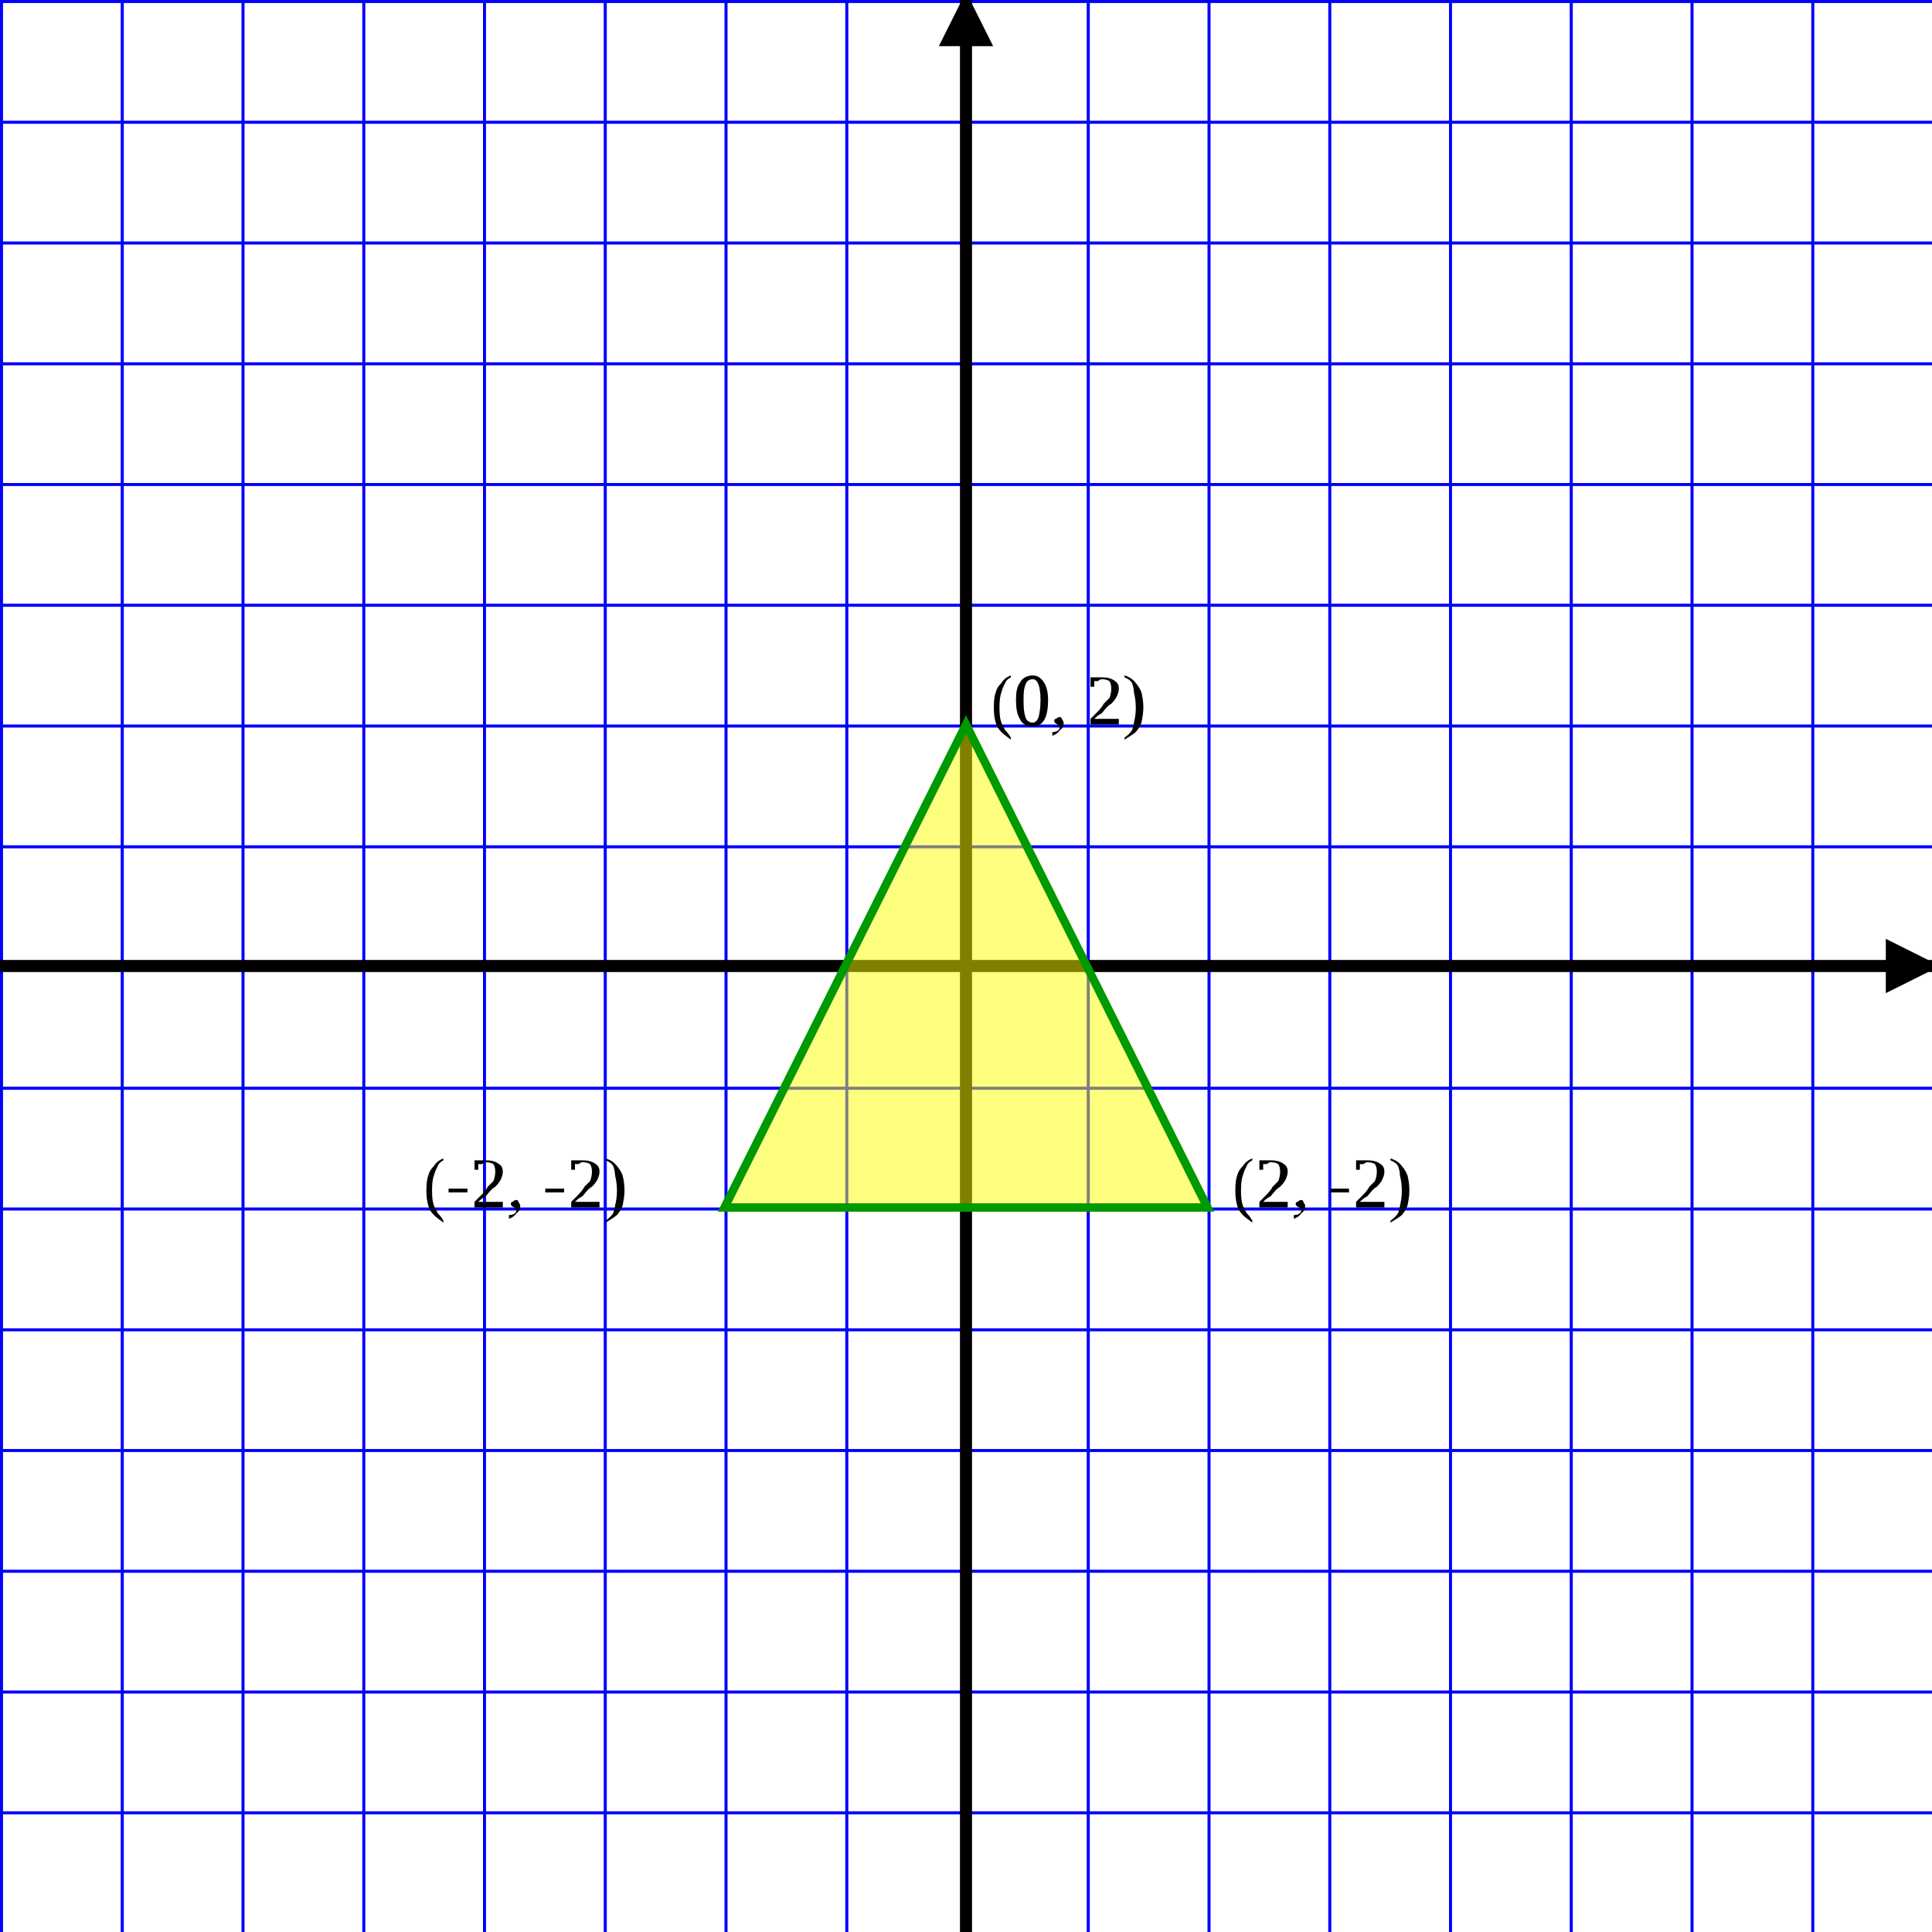
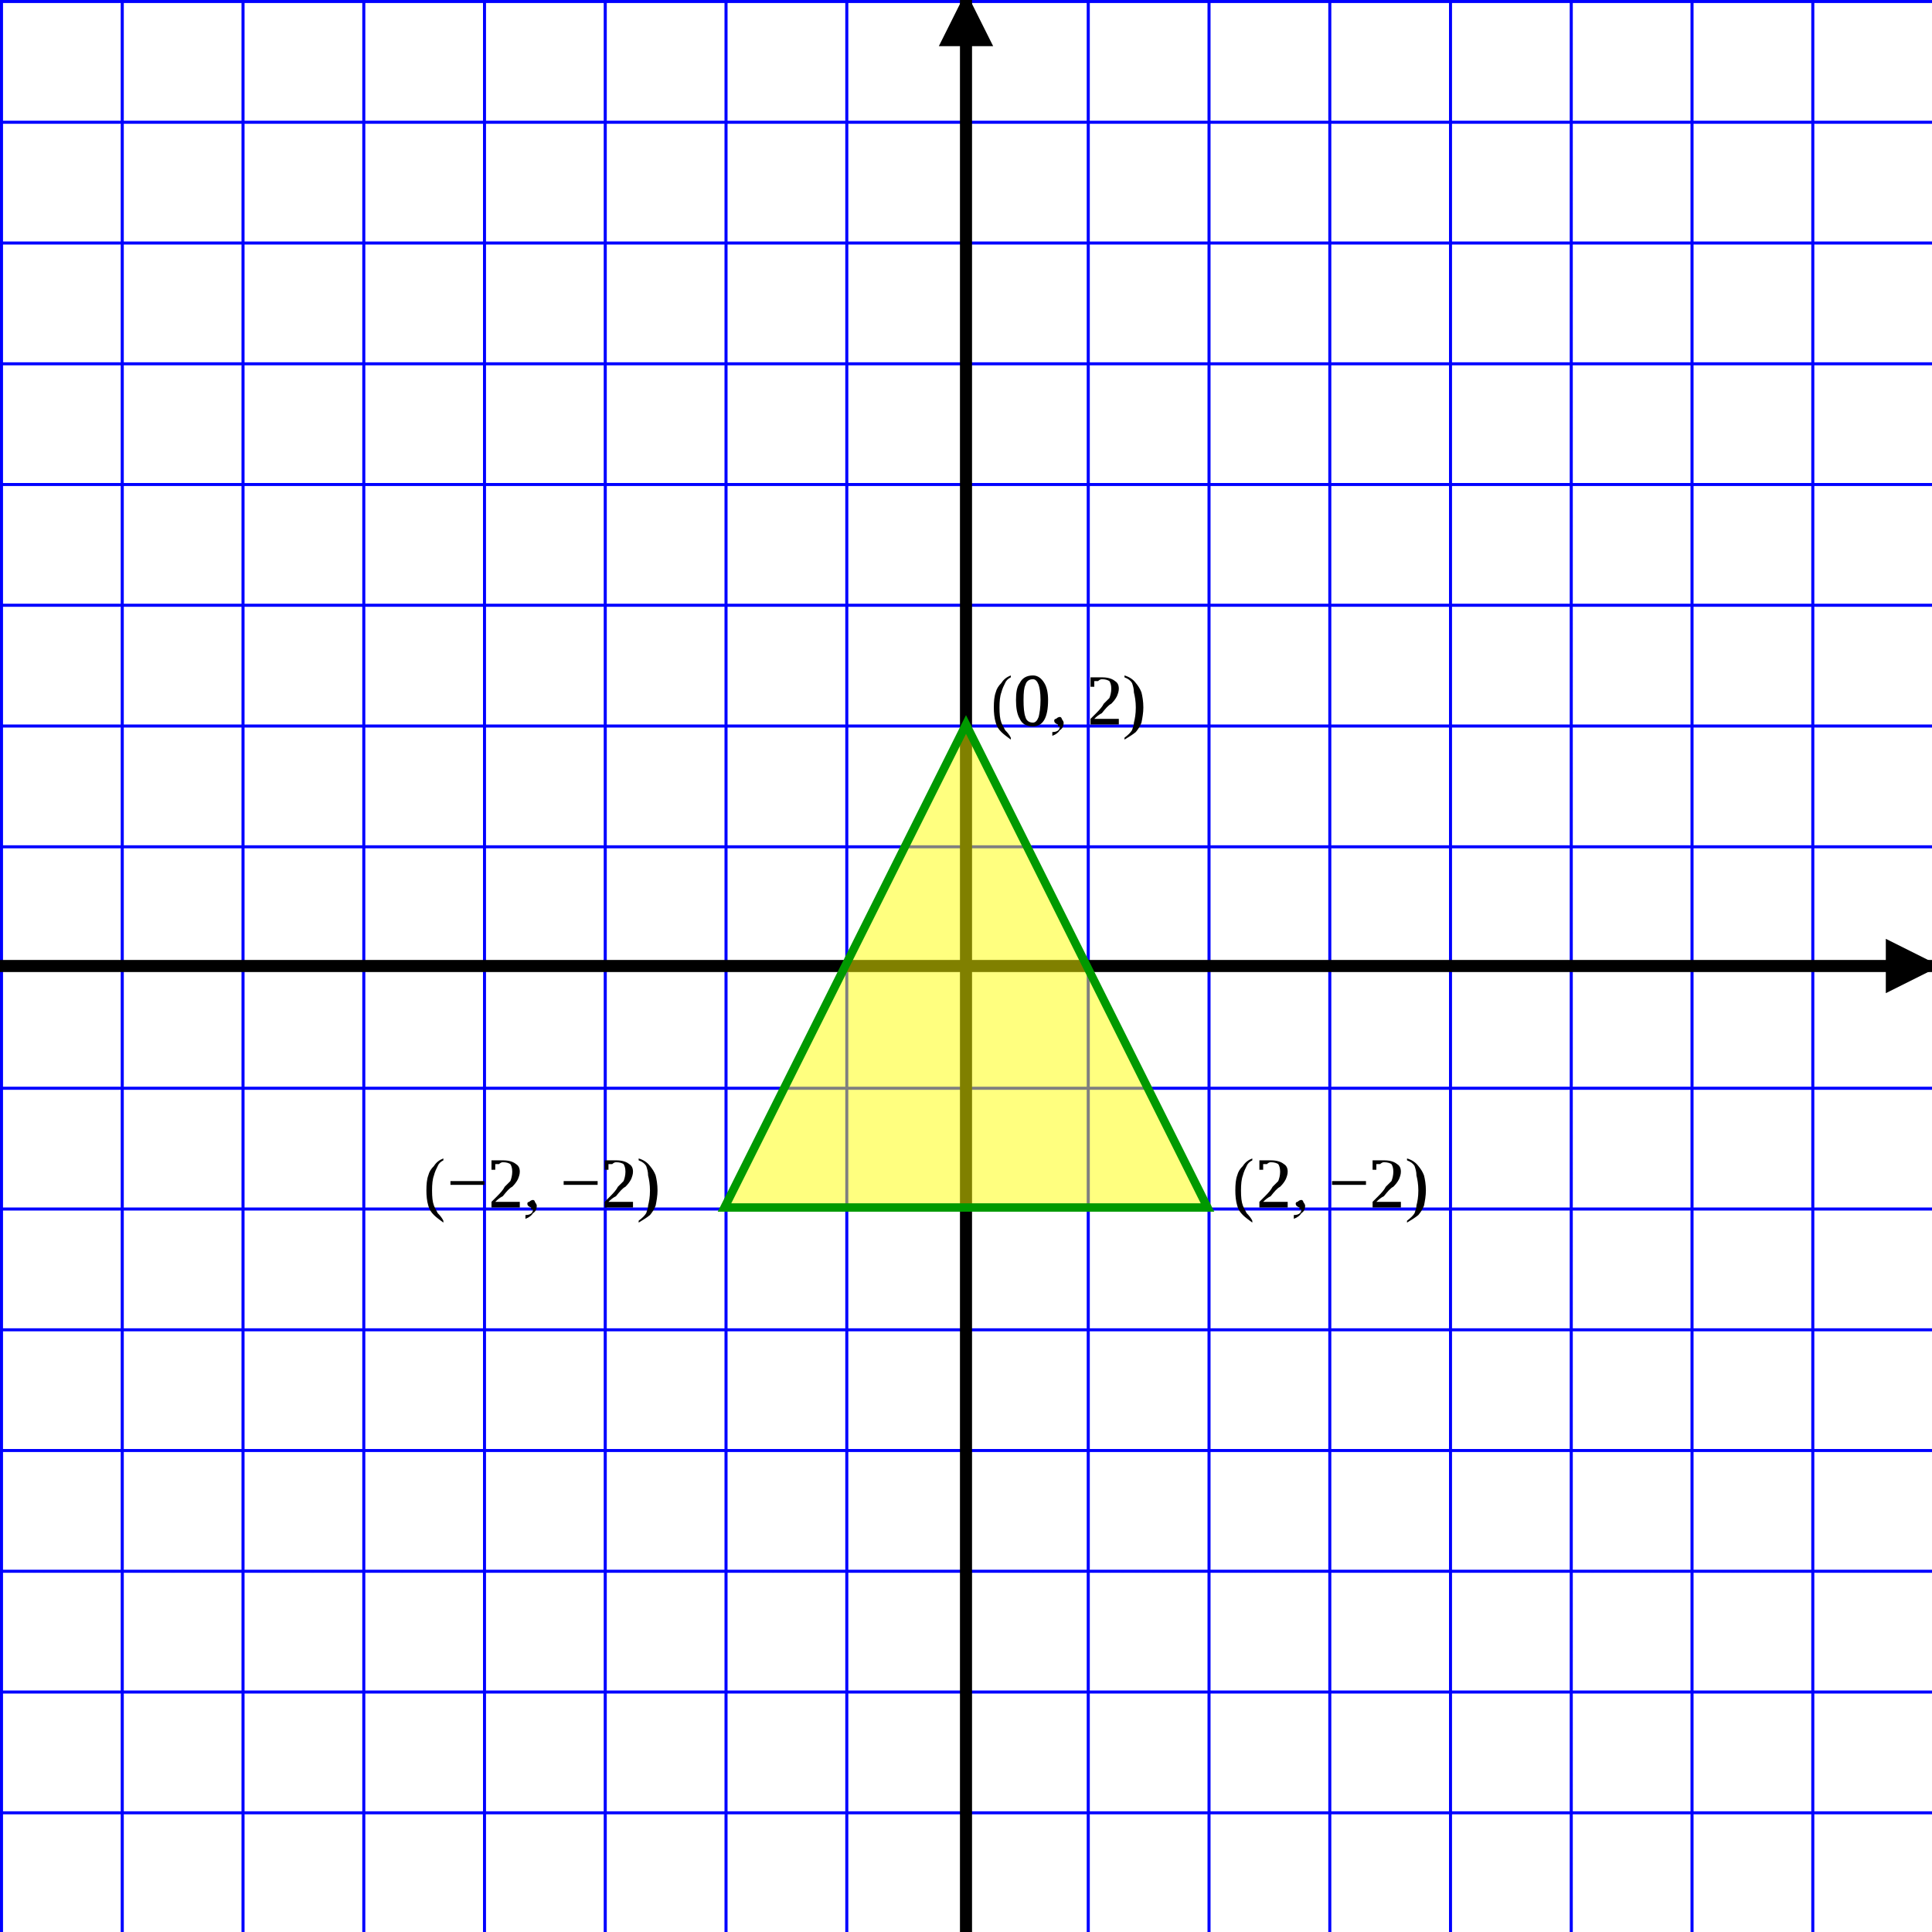
<svg xmlns="http://www.w3.org/2000/svg" width="6in" height="6in" viewBox="0 0 16 16" style="background-color: Cornsilk">"
-   <defs>
+     <defs>
    <pattern id="grid" width="1" height="1" patternUnits="userSpaceOnUse">
      <path d="M 1 0 L 0 0 0 1" fill="none" stroke="blue" stroke-width="0.05" />
    </pattern>
    <marker id="arrow" viewBox="0 0 10 10" refX="8.5" refY="5" markerUnits="strokeWidth" markerWidth="6" markerHeight="4.5" orient="auto">
      <path d="M 0 0 L 10 5 L 0 10 z" />
    </marker>
  </defs>
-   <rect width="100%" height="100%" fill="url(#grid)" />
-   <g transform="translate(8, 8) scale(1, -1)">
-     <line x1="-8" y1="0" x2="8" y2="0" marker-end="url(#arrow)" stroke="black" stroke-width="0.1" />
-     <line x1="0" y1="-8" x2="0" y2="8" marker-end="url(#arrow)" stroke="black" stroke-width="0.1" />
-     <polygon points="0, 2 -2, -2 2, -2" stroke-width="2.5" vector-effect="non-scaling-stroke" stroke="#009900" fill="yellow" style="fill-opacity: 0.5;">
-       <animateTransform id="AtoB" attributeName="transform" type="scale" from="1, 1" to="1, -1" begin="accessKey(1)" dur="1s" fill="freeze" />
-       <animateTransform id="BtoA" attributeName="transform" type="scale" to="1, 1" begin="accessKey(r)" dur="0.25s" fill="freeze" />
-     </polygon>
-     <text x="0.2" y="-2" transform="scale(1, -1)" font-size="0.6">(0, 2)
-       <set attributeType="CSS" attributeName="visibility" to="hidden" begin="AtoB.begin" />
-       <set attributeType="CSS" attributeName="visibility" to="visible" begin="BtoA.end" />
-     </text>
-     <text x="-4.5" y="2" transform="scale(1, -1)" font-size="0.6">(-2, -2)
-       <set attributeType="CSS" attributeName="visibility" to="hidden" begin="AtoB.begin" />
-       <set attributeType="CSS" attributeName="visibility" to="visible" begin="BtoA.end" />
-     </text>
-     <text x="2.2" y="2" transform="scale(1, -1)" font-size="0.6">(2, -2)
-       <set attributeType="CSS" attributeName="visibility" to="hidden" begin="AtoB.begin" />
-       <set attributeType="CSS" attributeName="visibility" to="visible" begin="BtoA.end" />
-     </text>
-     <text x="2.1" y="-2" transform="scale(1, -1)" font-size="0.6" visibility="hidden">(2, 2)
-       <set attributeType="CSS" attributeName="visibility" to="visible" begin="AtoB.end" />
-       <set attributeType="CSS" attributeName="visibility" to="hidden" begin="BtoA.begin" />
-     </text>
-     <text x="-4.2" y="-2" transform="scale(1, -1)" font-size="0.6" visibility="hidden">(-2, 2)
-       <set attributeType="CSS" attributeName="visibility" to="visible" begin="AtoB.end" />
-       <set attributeType="CSS" attributeName="visibility" to="hidden" begin="BtoA.begin" />
-     </text>
-     <text x="0.3" y="2" transform="scale(1, -1)" font-size="0.6" visibility="hidden">(0, -2)
-       <set attributeType="CSS" attributeName="visibility" to="visible" begin="AtoB.end" />
-       <set attributeType="CSS" attributeName="visibility" to="hidden" begin="BtoA.begin" />
-     </text>
+   <g>
+     <rect width="100%" height="100%" fill="url(#grid)" />
+     <g transform="translate(8, 8) scale(1, -1)">
+       <line x1="-8" y1="0" x2="8" y2="0" marker-end="url(#arrow)" stroke="black" stroke-width="0.1" />
+       <line x1="0" y1="-8" x2="0" y2="8" marker-end="url(#arrow)" stroke="black" stroke-width="0.1" />
+       <polygon points="0, 2 -2, -2 2, -2" stroke-width="2.5" vector-effect="non-scaling-stroke" stroke="#009900" fill="yellow" style="fill-opacity: 0.5;">
+         <animateTransform id="AtoB" attributeName="transform" type="scale" from="1, 1" to="1, -1" begin="indefinite" dur="1s" fill="freeze" />
+         <animateTransform id="BtoA" attributeName="transform" type="scale" to="1, 1" begin="indefinite" dur="0.25s" fill="freeze" />
+       </polygon>
+       <text x="0.2" y="-2" transform="scale(1, -1)" font-size="0.6">(0, 2)
+                 <set attributeType="CSS" attributeName="visibility" to="hidden" begin="AtoB.begin" fill="freeze" dur="0.1s" />
+         <set attributeType="CSS" attributeName="visibility" to="visible" begin="BtoA.end" fill="freeze" dur="0.1s" />
+       </text>
+       <text x="-4.5" y="2" transform="scale(1, -1)" font-size="0.6">(−2, −2)
+                 <set attributeType="CSS" attributeName="visibility" to="hidden" begin="AtoB.begin" fill="freeze" dur="0.1s" />
+         <set attributeType="CSS" attributeName="visibility" to="visible" begin="BtoA.end" fill="freeze" dur="0.1s" />
+       </text>
+       <text x="2.2" y="2" transform="scale(1, -1)" font-size="0.6">(2, −2)
+                 <set attributeType="CSS" attributeName="visibility" to="hidden" begin="AtoB.begin" fill="freeze" dur="0.1s" />
+         <set attributeType="CSS" attributeName="visibility" to="visible" begin="BtoA.end" fill="freeze" dur="0.1s" />
+       </text>
+       <text x="2.1" y="-2" transform="scale(1, -1)" font-size="0.6" visibility="hidden">(2, 2)
+                 <set attributeType="CSS" attributeName="visibility" to="visible" begin="AtoB.end" fill="freeze" dur="0.1s" />
+         <set attributeType="CSS" attributeName="visibility" to="hidden" begin="BtoA.begin" fill="freeze" dur="0.1s" />
+       </text>
+       <text x="-4.2" y="-2" transform="scale(1, -1)" font-size="0.6" visibility="hidden">(−2, 2)
+                 <set attributeType="CSS" attributeName="visibility" to="visible" begin="AtoB.end" fill="freeze" dur="0.1s" />
+         <set attributeType="CSS" attributeName="visibility" to="hidden" begin="BtoA.begin" fill="freeze" dur="0.1s" />
+       </text>
+       <text x="0.3" y="2" transform="scale(1, -1)" font-size="0.6" visibility="hidden">(0, −2)
+                 <set attributeType="CSS" attributeName="visibility" to="visible" begin="AtoB.end" fill="freeze" dur="0.1s" />
+         <set attributeType="CSS" attributeName="visibility" to="hidden" begin="BtoA.begin" fill="freeze" dur="0.1s" />
+       </text>
+     </g>
  </g>
</svg>
